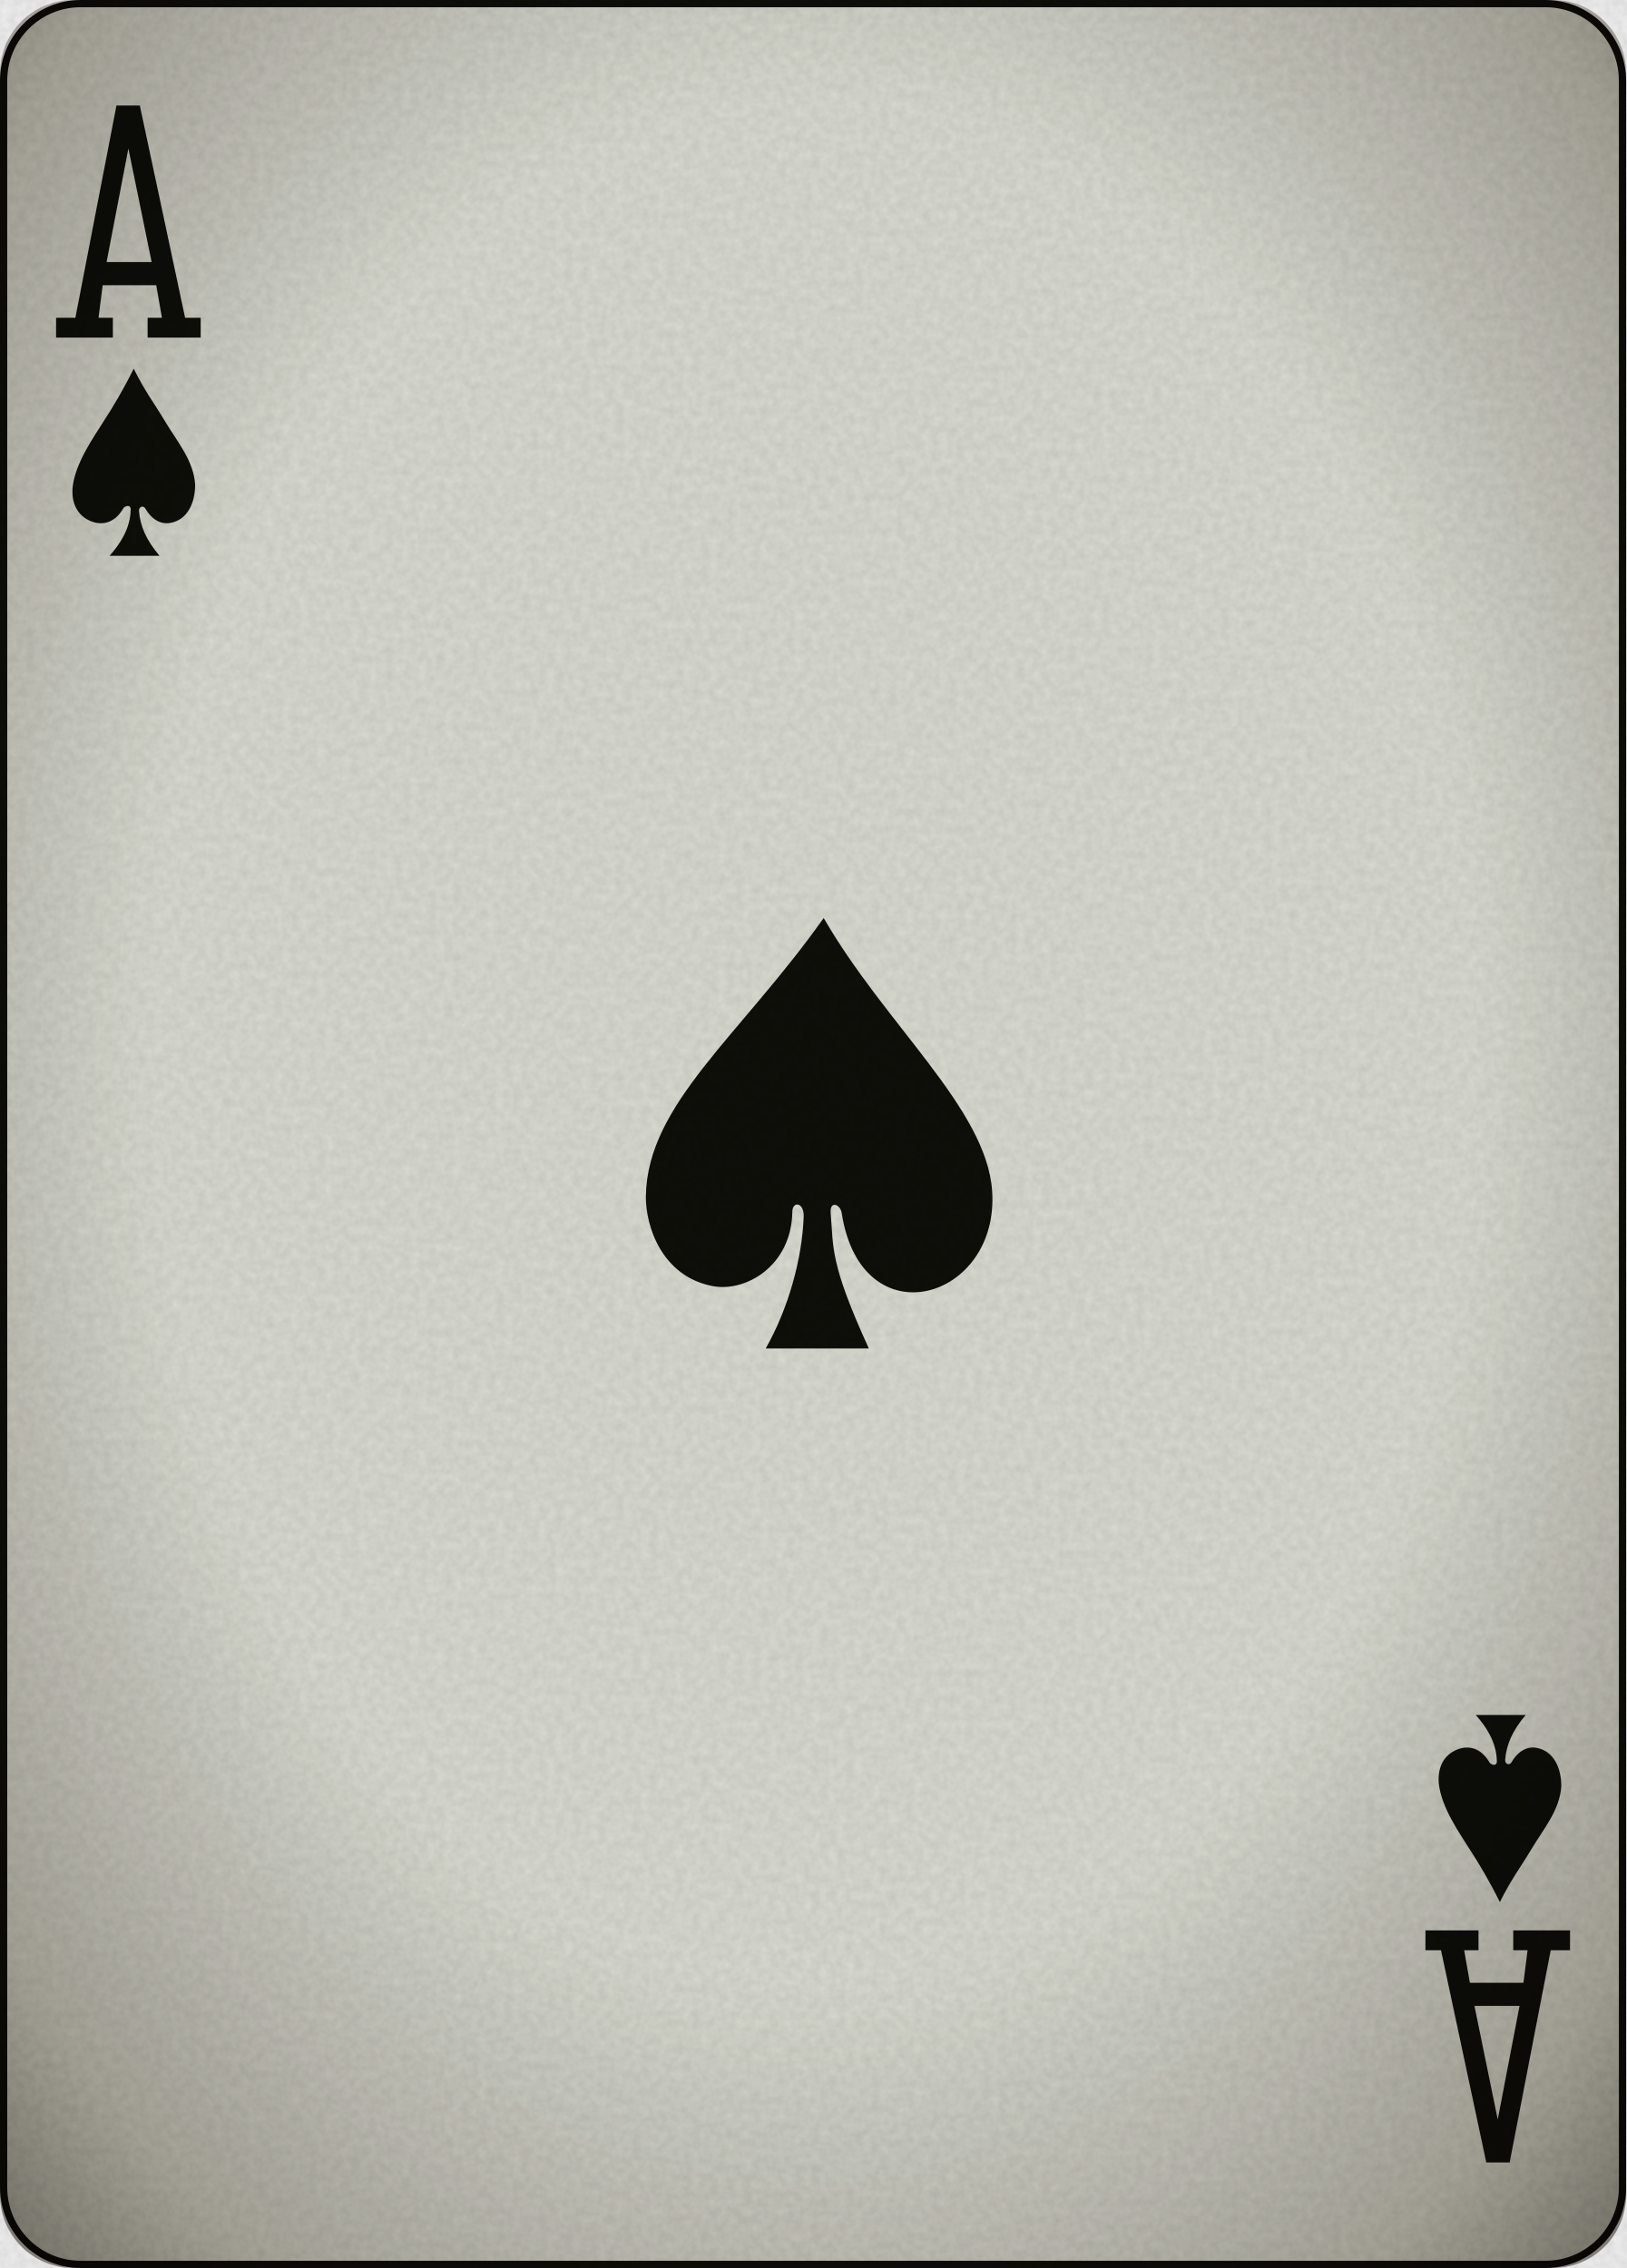
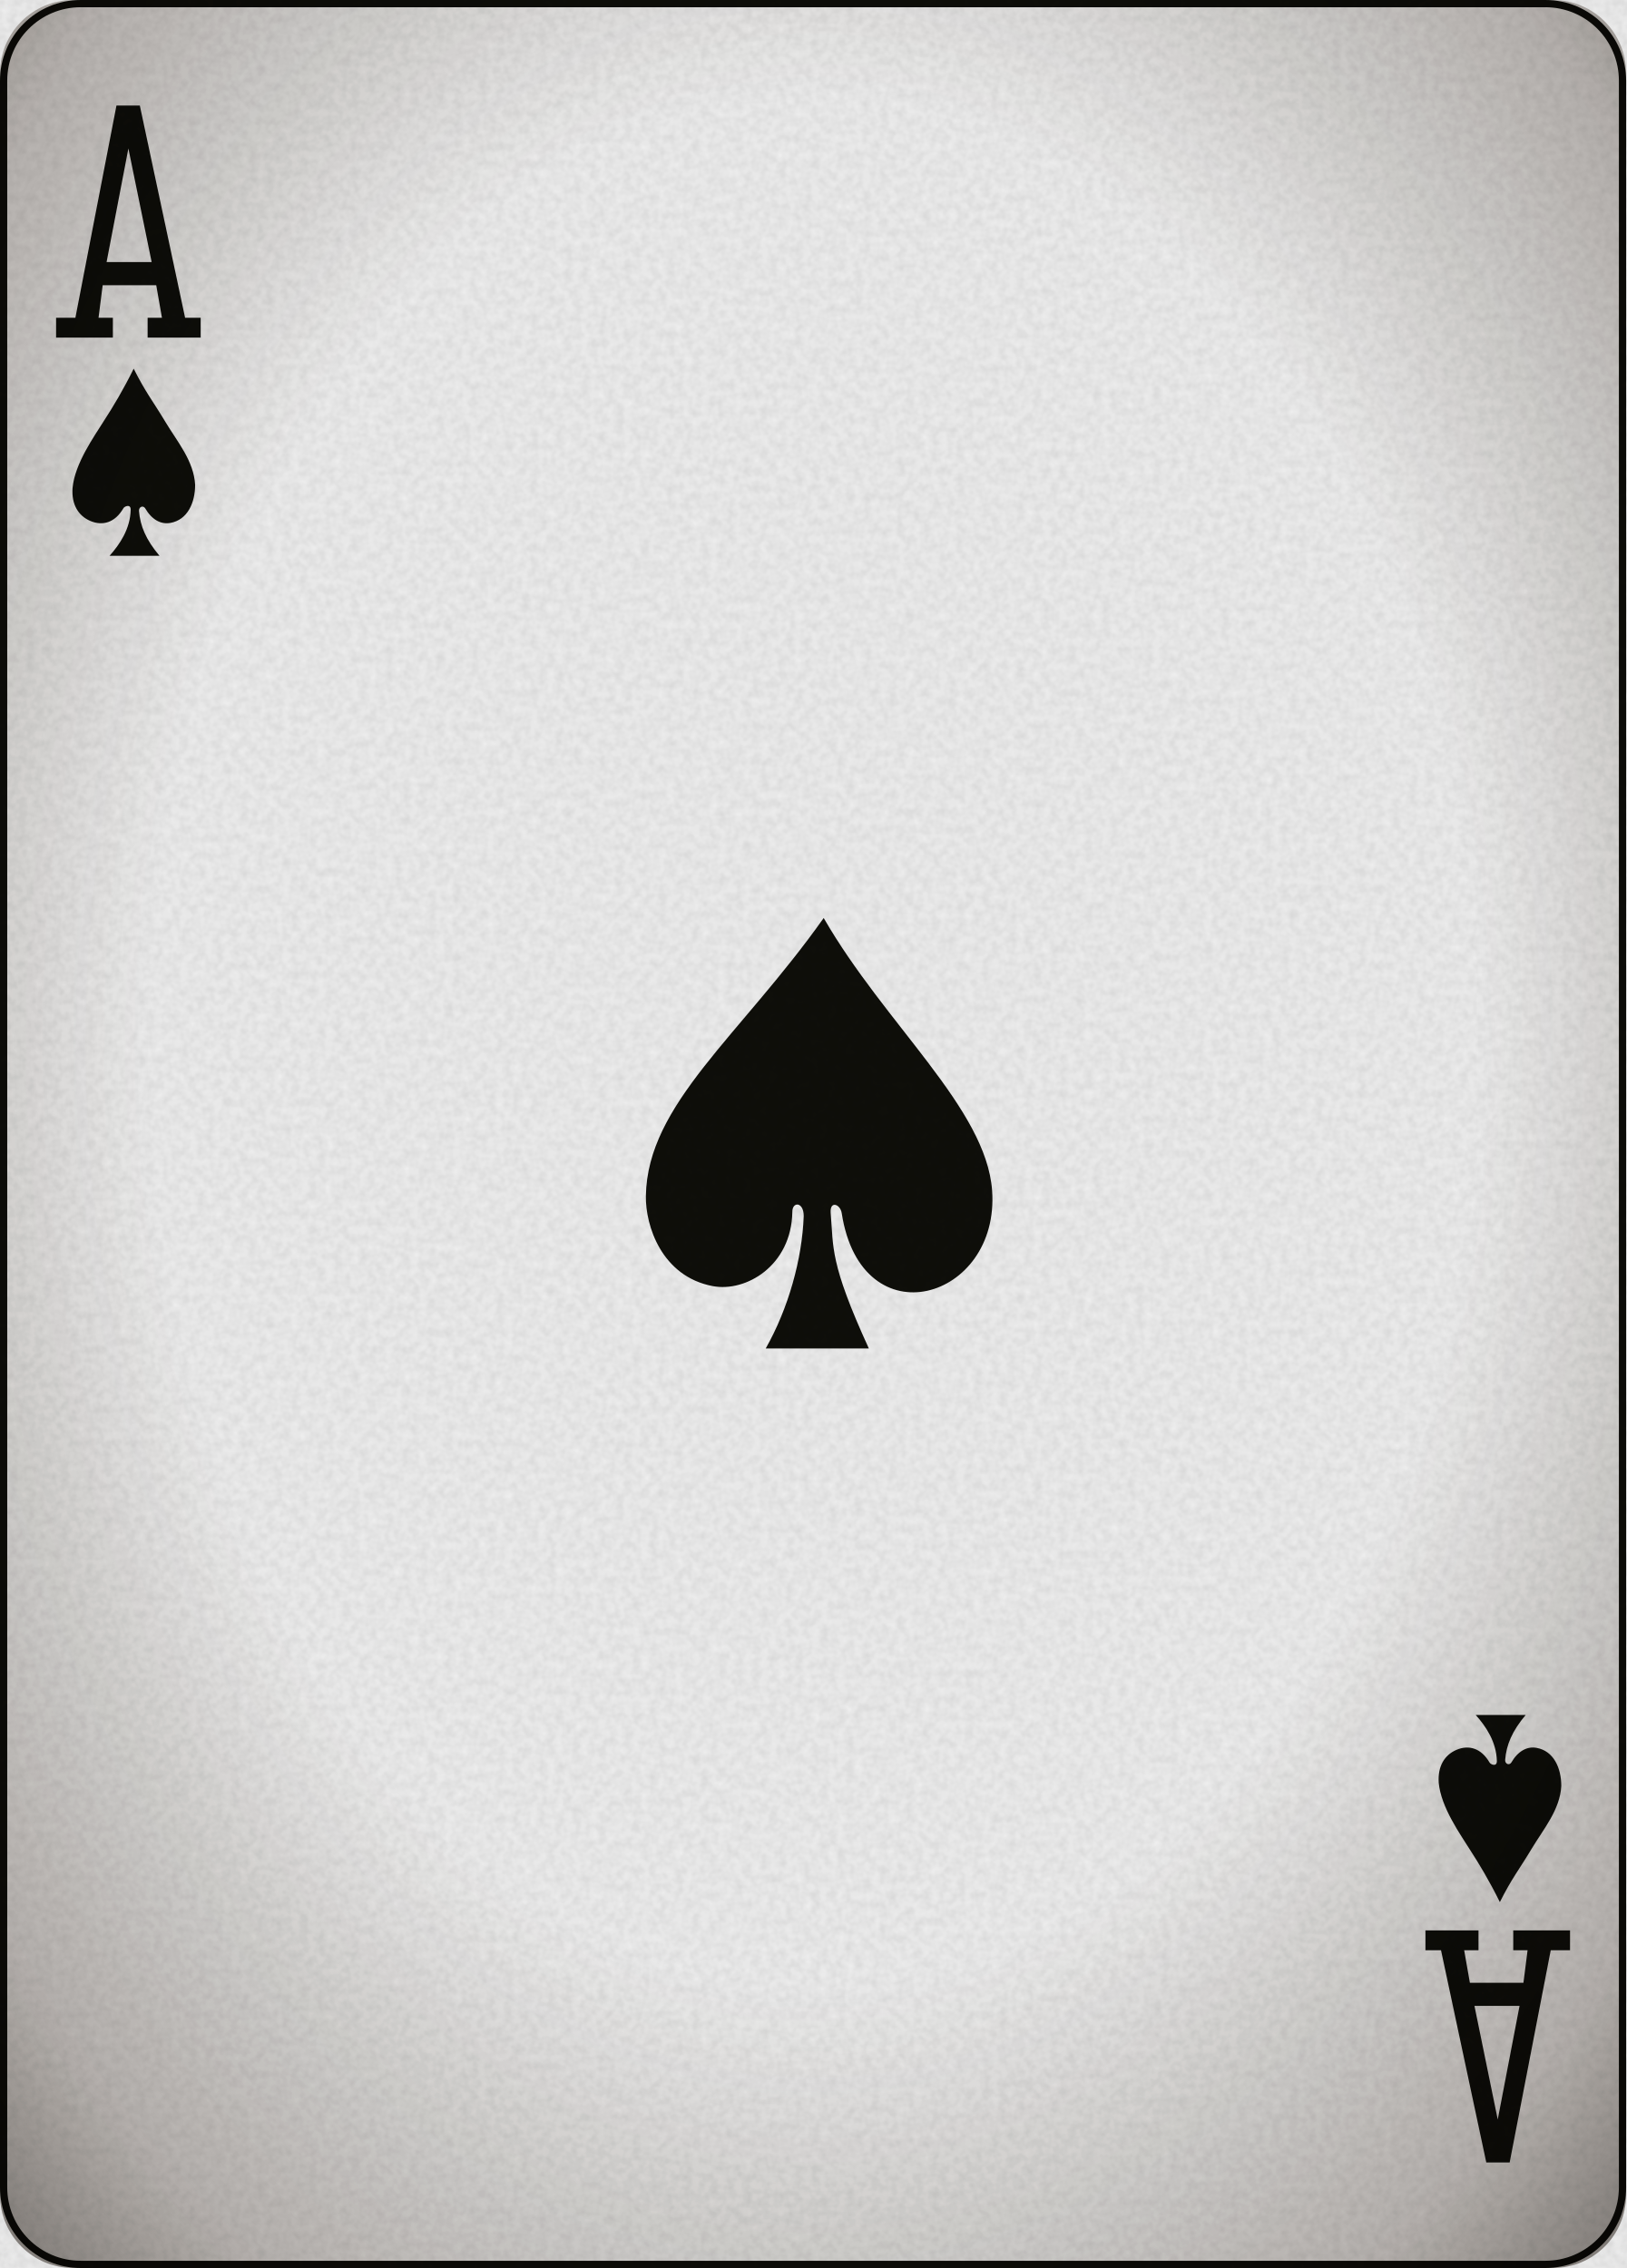
<svg xmlns="http://www.w3.org/2000/svg" width="224.225" height="312.808" id="svg4423" version="1.1" style="display:inline">
  <defs id="defs4425">
    <filter id="envejecido" x="-15%" y="-15%" width="130%" height="130%" color-interpolation-filters="sRGB">
      <feColorMatrix in="SourceGraphic" type="matrix" values="0.62 0.12 0.05 0 0.06                 0.05 0.70 0.05 0 0.06                 0.00 0.06 0.72 0 0.04                 0    0    0    1 0" result="warm" />
      <feTurbulence type="fractalNoise" baseFrequency="0.85" numOctaves="2" seed="11" result="noise" />
      <feColorMatrix in="noise" type="matrix" values="0 0 0 0 0                 0 0 0 0 0                 0 0 0 0 0                 0 0 0 0.10 0" result="noiseAlpha" />
      <feComposite in="noiseAlpha" in2="warm" operator="over" result="grained" />
    </filter>
    <radialGradient id="vignette-grad" cx="50%" cy="46%" r="75%">
      <stop offset="55%" stop-color="#2a1a0a" stop-opacity="0" />
      <stop offset="85%" stop-color="#2a1a0a" stop-opacity="0.28" />
      <stop offset="100%" stop-color="#160d05" stop-opacity="0.55" />
    </radialGradient>
  </defs>
  <g id="layer1" style="display:inline" transform="translate(-259.9347,-369.7772)" filter="url(#envejecido)">
    <g transform="translate(-712.3184,92.13511)" id="g3500" style="display:inline">
      <g id="g3241">
        <g transform="translate(-0.9966656,0)" id="g8016">
          <g style="display:inline" id="g8869-3" transform="translate(-5060.953,3024.952)">
-             <rect ry="10.63" rx="10.63" style="display:inline;fill:#ffffff;fill-opacity:1;stroke:#000000;stroke-width:0.997;stroke-miterlimit:4;stroke-dasharray:none;stroke-opacity:1" id="rect3232-1" width="223.228" height="311.811" x="6034.701" y="-2746.811" />
+             <rect ry="10.63" rx="10.63" style="display:inline;fill:none;fill-opacity:0;stroke:#000000;stroke-width:0.997;stroke-miterlimit:4;stroke-dasharray:none;stroke-opacity:1" id="rect3232-1" width="223.228" height="311.811" x="6034.701" y="-2746.811" />
            <g transform="matrix(0.3010621,0,0,0.3010621,5730.642,-1948.112)" id="g8567-9">
              <path id="path7183-8" d="m 1033.986,-2499.928 0,-9.091 8.839,0 18.814,-97.227 10.705,0 20.736,97.227 7.134,0 0,9.091 -24.307,0 0,-9.091 6.566,0 -2.616,-14.9 -24.532,0 -1.894,14.9 6.566,0 0,9.091 z m 43.772,-34.598 -10.657,-52.05 -9.987,52.05 z" style="display:inline;fill:#000000;fill-opacity:1" />
              <path style="display:inline;fill:#000000;fill-opacity:1" d="m 1727.391,-1770.247 0,9.091 -8.839,0 -18.814,97.227 -10.705,0 -20.736,-97.227 -7.134,0 0,-9.091 24.307,0 0,9.091 -6.566,0 2.616,14.9 24.532,0 1.894,-14.9 -6.566,0 0,-9.091 z m -43.772,34.598 10.657,52.05 9.987,-52.05 z" id="path7186-6" />
            </g>
          </g>
        </g>
        <path style="display:inline;fill:#000000;fill-opacity:1" d="m 1083.077,445.392 c 0.015,-2.026 -1.587,-2.064 -1.569,-0.586 -0.134,7.429 -6.417,11.086 -10.981,10.219 -7.036,-1.338 -9.282,-8.322 -9.215,-12.435 0.207,-12.696 12.988,-22.058 24.52,-38.335 8.45,14.691 22.397,26.23 23.223,37.586 1.098,15.098 -18.009,20.73 -20.737,3.133 -0.176,-1.243 -1.64,-1.801 -1.526,-0.065 0.414,4.823 -0.175,6.831 5.266,18.719 l -14.222,0 c 3.15,-5.555 5.025,-12.375 5.24,-18.236 z" id="path3192" />
        <path style="display:inline;fill:#000000;fill-opacity:1" d="m 990.275,347.951 c 0.01,-0.872 -0.895,-0.465 -1.018,-0.19 -1.163,1.986 -2.865,2.448 -4.548,1.732 -1.667,-0.709 -2.604,-2.28 -2.454,-4.522 0.31,-3.438 3.035,-7.2 4.355,-9.326 1.252,-1.93 2.628,-4.222 4.077,-7.154 1.697,3.363 2.559,4.321 4.405,7.391 1.626,2.704 3.893,5.353 4.067,8.622 0,2.485 -1.046,4.832 -3.399,5.259 -1.331,0.242 -2.579,-0.442 -3.504,-2.037 -0.282,-0.407 -0.849,-0.195 -0.839,0.362 0.165,2.093 0.955,3.983 2.829,6.212 l -6.887,0 c 1.41,-1.576 2.849,-3.704 2.915,-6.349 z" id="path3308" />
        <path id="path3330" d="m 1178.655,520.526 c 0.01,0.872 -0.895,0.465 -1.018,0.19 -1.163,-1.986 -2.865,-2.448 -4.548,-1.732 -1.667,0.709 -2.604,2.28 -2.454,4.522 0.31,3.438 3.035,7.2 4.355,9.326 1.252,1.93 2.628,4.222 4.077,7.154 1.697,-3.363 2.559,-4.321 4.405,-7.392 1.626,-2.704 3.893,-5.353 4.067,-8.622 0,-2.485 -1.046,-4.832 -3.399,-5.259 -1.331,-0.242 -2.579,0.442 -3.504,2.037 -0.282,0.407 -0.849,0.195 -0.839,-0.362 0.165,-2.093 0.955,-3.983 2.829,-6.212 l -6.887,0 c 1.41,1.576 2.849,3.704 2.915,6.349 z" style="display:inline;fill:#000000;fill-opacity:1" />
      </g>
    </g>
  </g>
  <rect x="0" y="0" width="224.225" height="312.808" rx="10.09" ry="10.09" fill="url(#vignette-grad)" style="mix-blend-mode:multiply" />
</svg>
